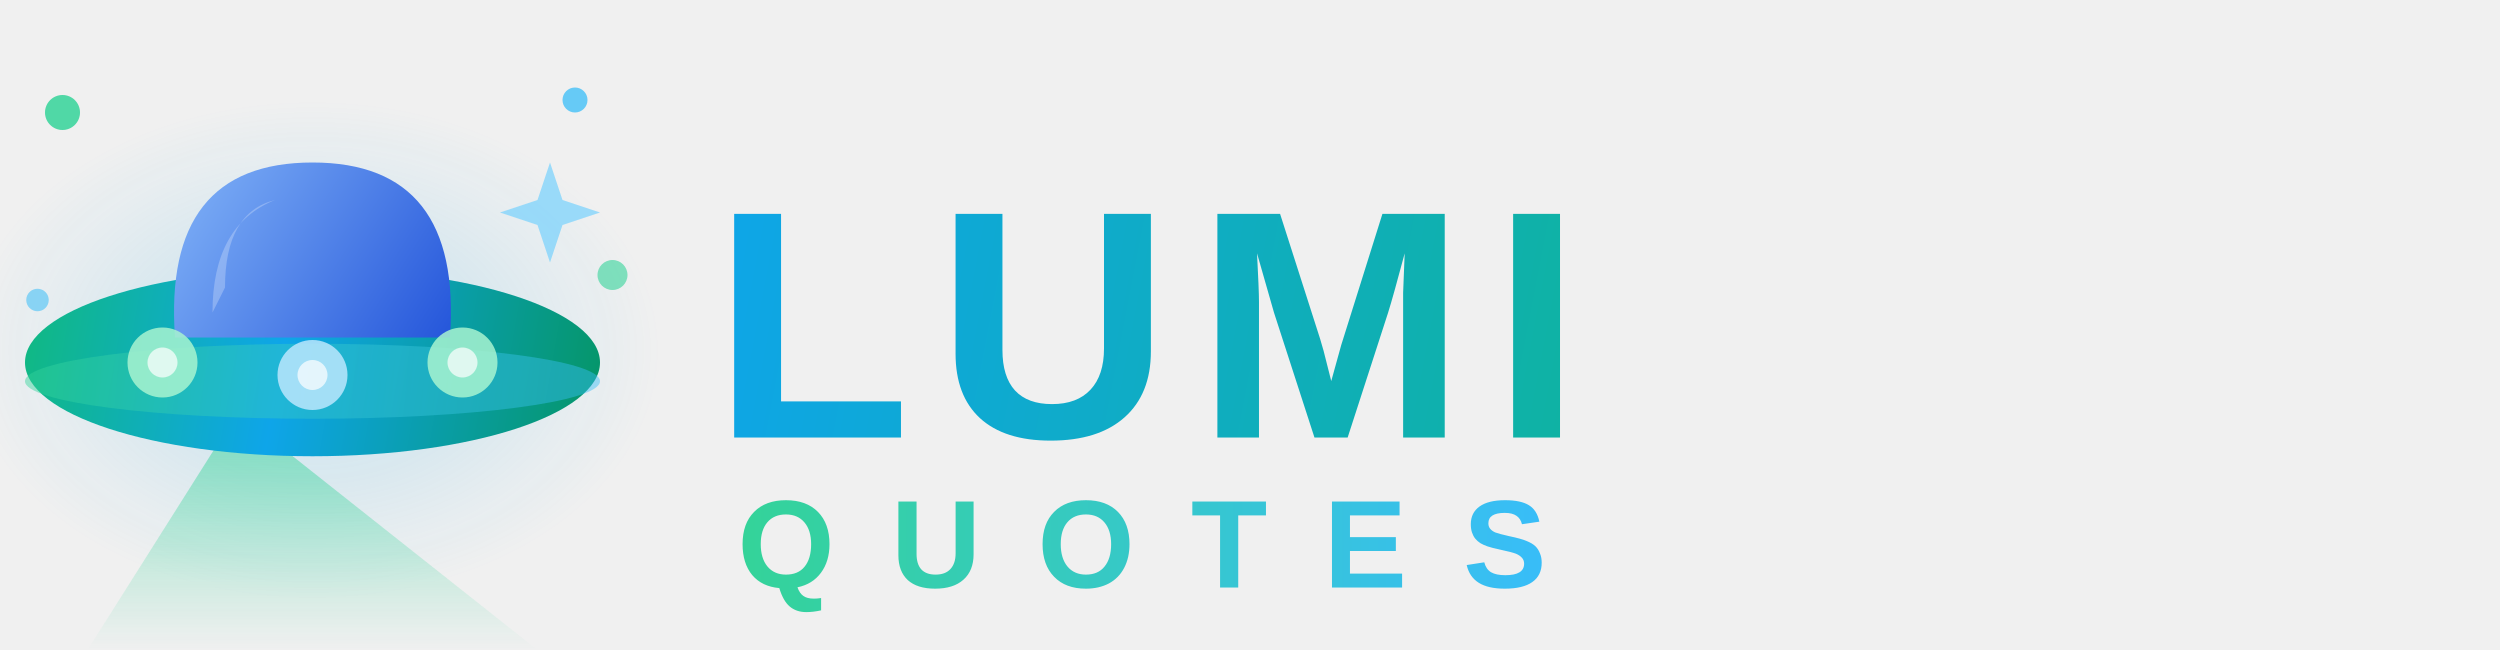
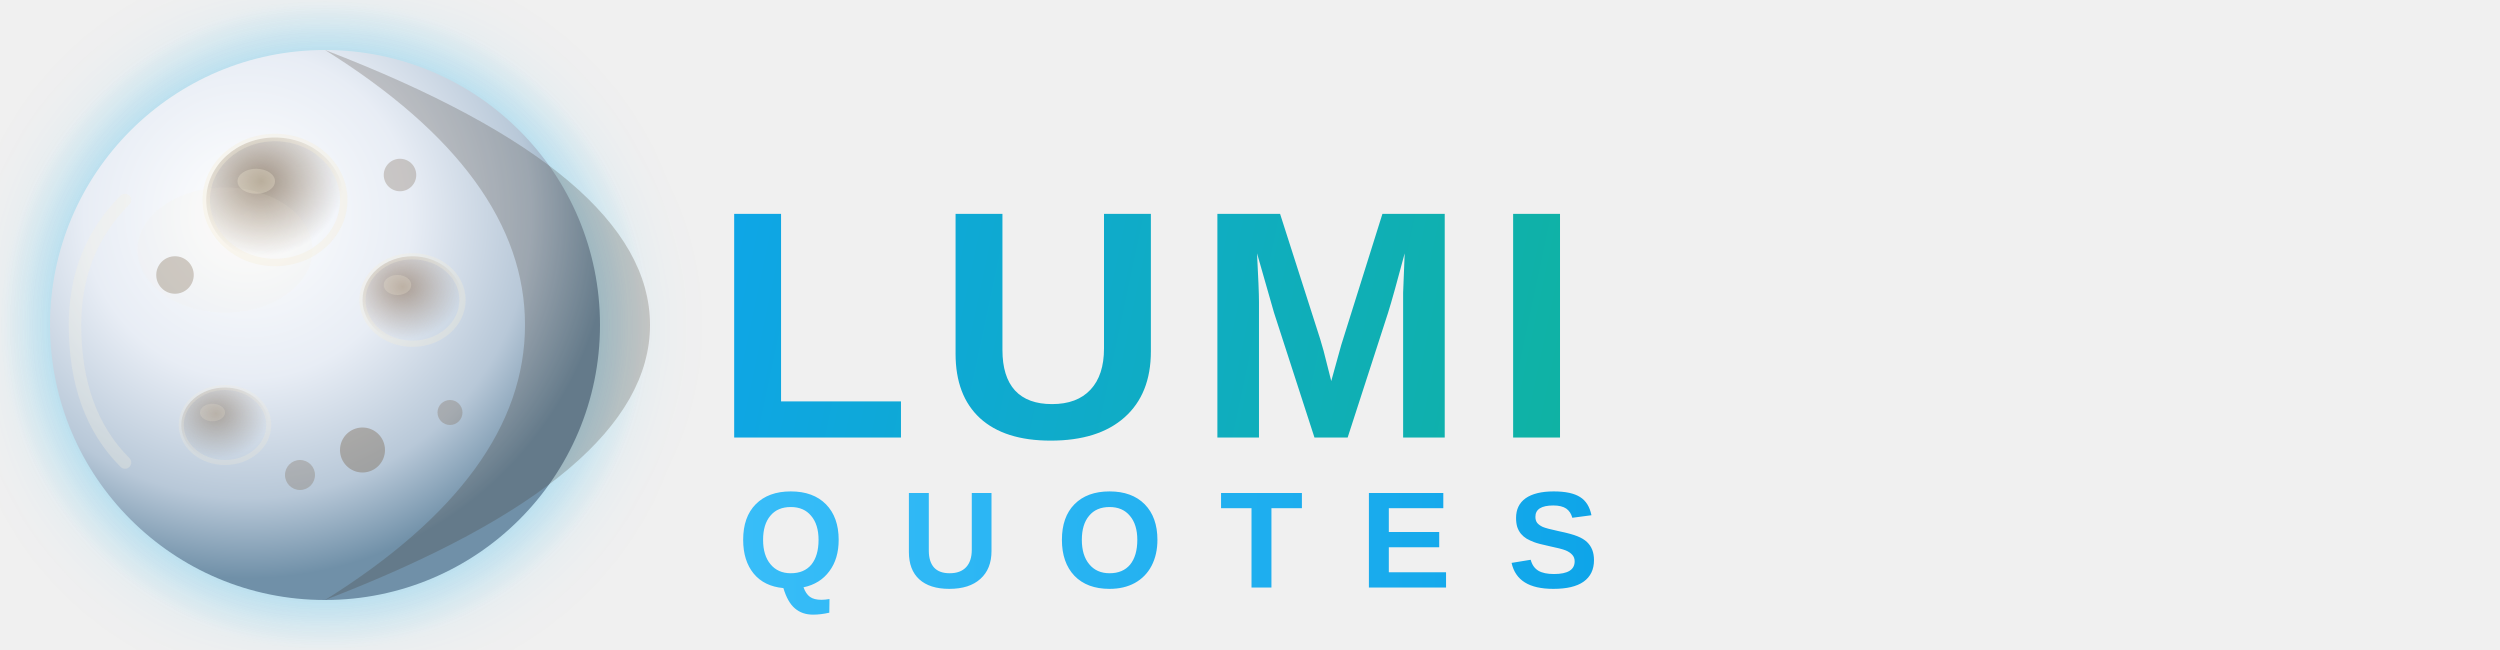
<svg xmlns="http://www.w3.org/2000/svg" width="200" height="52" viewBox="0 0 200 52" fill="none">
  <defs>
-     <linearGradient id="domeGrad" x1="10" y1="10" x2="38" y2="28" gradientUnits="userSpaceOnUse">
-       <stop offset="0%" stop-color="#93C5FD" />
-       <stop offset="100%" stop-color="#1D4ED8" />
-     </linearGradient>
-     <linearGradient id="saucerGrad" x1="2" y1="24" x2="48" y2="32" gradientUnits="userSpaceOnUse">
-       <stop offset="0%" stop-color="#10B981" />
-       <stop offset="45%" stop-color="#0EA5E9" />
-       <stop offset="100%" stop-color="#059669" />
-     </linearGradient>
-     <linearGradient id="rimGrad" x1="2" y1="30" x2="48" y2="34" gradientUnits="userSpaceOnUse">
-       <stop offset="0%" stop-color="#34D399" />
-       <stop offset="100%" stop-color="#38BDF8" />
-     </linearGradient>
-     <linearGradient id="beamGrad" x1="25" y1="34" x2="25" y2="52" gradientUnits="userSpaceOnUse">
-       <stop offset="0%" stop-color="#34D399" stop-opacity="0.55" />
-       <stop offset="100%" stop-color="#34D399" stop-opacity="0" />
-     </linearGradient>
-     <radialGradient id="glowUFO" cx="50%" cy="50%" r="50%">
-       <stop offset="40%" stop-color="#0EA5E9" stop-opacity="0.12" />
+     <radialGradient id="moonBase" cx="36%" cy="30%" r="66%">
+       <stop offset="0%" stop-color="#FFFFFF" />
+       <stop offset="45%" stop-color="#E8EDF5" />
+       <stop offset="78%" stop-color="#B8C8D8" />
+       <stop offset="100%" stop-color="#7090A8" />
+     </radialGradient>
+     <radialGradient id="moonGlow" cx="50%" cy="50%" r="50%">
+       <stop offset="55%" stop-color="#38BDF8" stop-opacity="0.35" />
+       <stop offset="80%" stop-color="#0EA5E9" stop-opacity="0.15" />
      <stop offset="100%" stop-color="#0EA5E9" stop-opacity="0" />
    </radialGradient>
-     <linearGradient id="lumiGrad" x1="56" y1="20" x2="160" y2="40" gradientUnits="userSpaceOnUse">
+     <filter id="blurGlow" x="-40%" y="-40%" width="180%" height="180%">
+       <feGaussianBlur stdDeviation="3" result="blur" />
+       <feComposite in="SourceGraphic" in2="blur" operator="over" />
+     </filter>
+     <radialGradient id="craterA" cx="40%" cy="35%" r="60%">
+       <stop offset="0%" stop-color="#7A6650" stop-opacity="0.7" />
+       <stop offset="100%" stop-color="#7A6650" stop-opacity="0" />
+     </radialGradient>
+     <radialGradient id="craterB" cx="40%" cy="35%" r="60%">
+       <stop offset="0%" stop-color="#8B7460" stop-opacity="0.65" />
+       <stop offset="100%" stop-color="#8B7460" stop-opacity="0" />
+     </radialGradient>
+     <radialGradient id="craterC" cx="40%" cy="35%" r="60%">
+       <stop offset="0%" stop-color="#7A6650" stop-opacity="0.5" />
+       <stop offset="100%" stop-color="#7A6650" stop-opacity="0" />
+     </radialGradient>
+     <linearGradient id="lumiGrad" x1="56" y1="18" x2="160" y2="40" gradientUnits="userSpaceOnUse">
      <stop offset="0%" stop-color="#0EA5E9" />
      <stop offset="100%" stop-color="#10B981" />
    </linearGradient>
    <linearGradient id="quotesGrad" x1="0%" y1="0%" x2="100%" y2="0%">
-       <stop offset="0%" stop-color="#34D399" />
-       <stop offset="100%" stop-color="#38BDF8" />
+       <stop offset="0%" stop-color="#38BDF8" />
+       <stop offset="100%" stop-color="#0EA5E9" />
    </linearGradient>
  </defs>
-   <ellipse cx="25" cy="28" rx="28" ry="20" fill="url(#glowUFO)" />
-   <path d="M19 33 L7 52 L43 52 Z" fill="url(#beamGrad)" />
-   <ellipse cx="25" cy="29" rx="23" ry="7.5" fill="url(#saucerGrad)" />
-   <ellipse cx="25" cy="30.5" rx="23" ry="3" fill="url(#rimGrad)" opacity="0.45" />
-   <path d="M14 27 Q13 13 25 13 Q37 13 36 27 Z" fill="url(#domeGrad)" />
-   <path d="M17 25 Q17 18 22 16 Q18 17 18 23 Z" fill="white" opacity="0.25" />
-   <circle cx="13" cy="29" r="2.8" fill="#A7F3D0" opacity="0.85" />
-   <circle cx="25" cy="30" r="2.8" fill="#BAE6FD" opacity="0.85" />
-   <circle cx="37" cy="29" r="2.8" fill="#A7F3D0" opacity="0.85" />
-   <circle cx="13" cy="29" r="1.2" fill="white" opacity="0.7" />
-   <circle cx="25" cy="30" r="1.2" fill="white" opacity="0.7" />
-   <circle cx="37" cy="29" r="1.2" fill="white" opacity="0.7" />
-   <circle cx="5" cy="9" r="1.4" fill="#34D399" opacity="0.85" />
-   <circle cx="46" cy="8" r="1.0" fill="#38BDF8" opacity="0.75" />
-   <circle cx="49" cy="22" r="1.2" fill="#34D399" opacity="0.6" />
-   <circle cx="3" cy="24" r="0.9" fill="#38BDF8" opacity="0.55" />
-   <path d="M43 16 L44 13 L45 16 L48 17 L45 18 L44 21 L43 18 L40 17 Z" fill="#7DD3FC" opacity="0.75" />
+   <circle cx="26" cy="26" r="26" fill="url(#moonGlow)" filter="url(#blurGlow)" />
+   <circle cx="26" cy="26" r="22" fill="url(#moonBase)" />
+   <path d="M26 4 Q52 14 52 26 Q52 38 26 48 Q42 38 42 26 Q42 14 26 4 Z" fill="#3D2E1E" opacity="0.22" />
+   <ellipse cx="22" cy="16" rx="5.5" ry="5" fill="url(#craterA)" />
+   <ellipse cx="22" cy="16" rx="5.5" ry="5" fill="none" stroke="#F5EDD8" stroke-width="0.6" opacity="0.35" />
+   <ellipse cx="20.5" cy="14.5" rx="1.5" ry="1" fill="#F5EDD8" opacity="0.3" />
+   <ellipse cx="33" cy="24" rx="4" ry="3.5" fill="url(#craterB)" />
+   <ellipse cx="33" cy="24" rx="4" ry="3.5" fill="none" stroke="#F5EDD8" stroke-width="0.5" opacity="0.3" />
+   <ellipse cx="31.8" cy="22.8" rx="1.1" ry="0.8" fill="#F5EDD8" opacity="0.25" />
+   <ellipse cx="18" cy="34" rx="3.5" ry="3" fill="url(#craterC)" />
+   <ellipse cx="18" cy="34" rx="3.5" ry="3" fill="none" stroke="#F5EDD8" stroke-width="0.4" opacity="0.25" />
+   <ellipse cx="17" cy="33" rx="1" ry="0.7" fill="#F5EDD8" opacity="0.2" />
+   <circle cx="29" cy="36" r="1.8" fill="#7A6650" opacity="0.4" />
+   <circle cx="14" cy="22" r="1.5" fill="#7A6650" opacity="0.35" />
+   <circle cx="32" cy="14" r="1.3" fill="#7A6650" opacity="0.3" />
+   <circle cx="24" cy="38" r="1.2" fill="#7A6650" opacity="0.3" />
+   <circle cx="36" cy="33" r="1" fill="#7A6650" opacity="0.3" />
+   <ellipse cx="18" cy="20" rx="7" ry="5" fill="#F5EDD8" opacity="0.1" />
+   <path d="M10 16 Q6 20 6 26 Q6 33 10 37" stroke="#F5F0E0" stroke-width="1" opacity="0.3" fill="none" stroke-linecap="round" />
  <text x="57" y="35" font-family="system-ui, -apple-system, 'Helvetica Neue', Arial, sans-serif" font-weight="900" font-size="26" letter-spacing="2" fill="url(#lumiGrad)">LUMI</text>
-   <text x="59" y="47" font-family="system-ui, -apple-system, 'Helvetica Neue', Arial, sans-serif" font-weight="600" font-size="10" letter-spacing="4.5" fill="url(#quotesGrad)">QUOTES</text>
+   <text x="59" y="47" font-family="system-ui, -apple-system, 'Helvetica Neue', Arial, sans-serif" font-weight="800" font-size="11" letter-spacing="4.5" fill="url(#quotesGrad)">QUOTES</text>
</svg>
